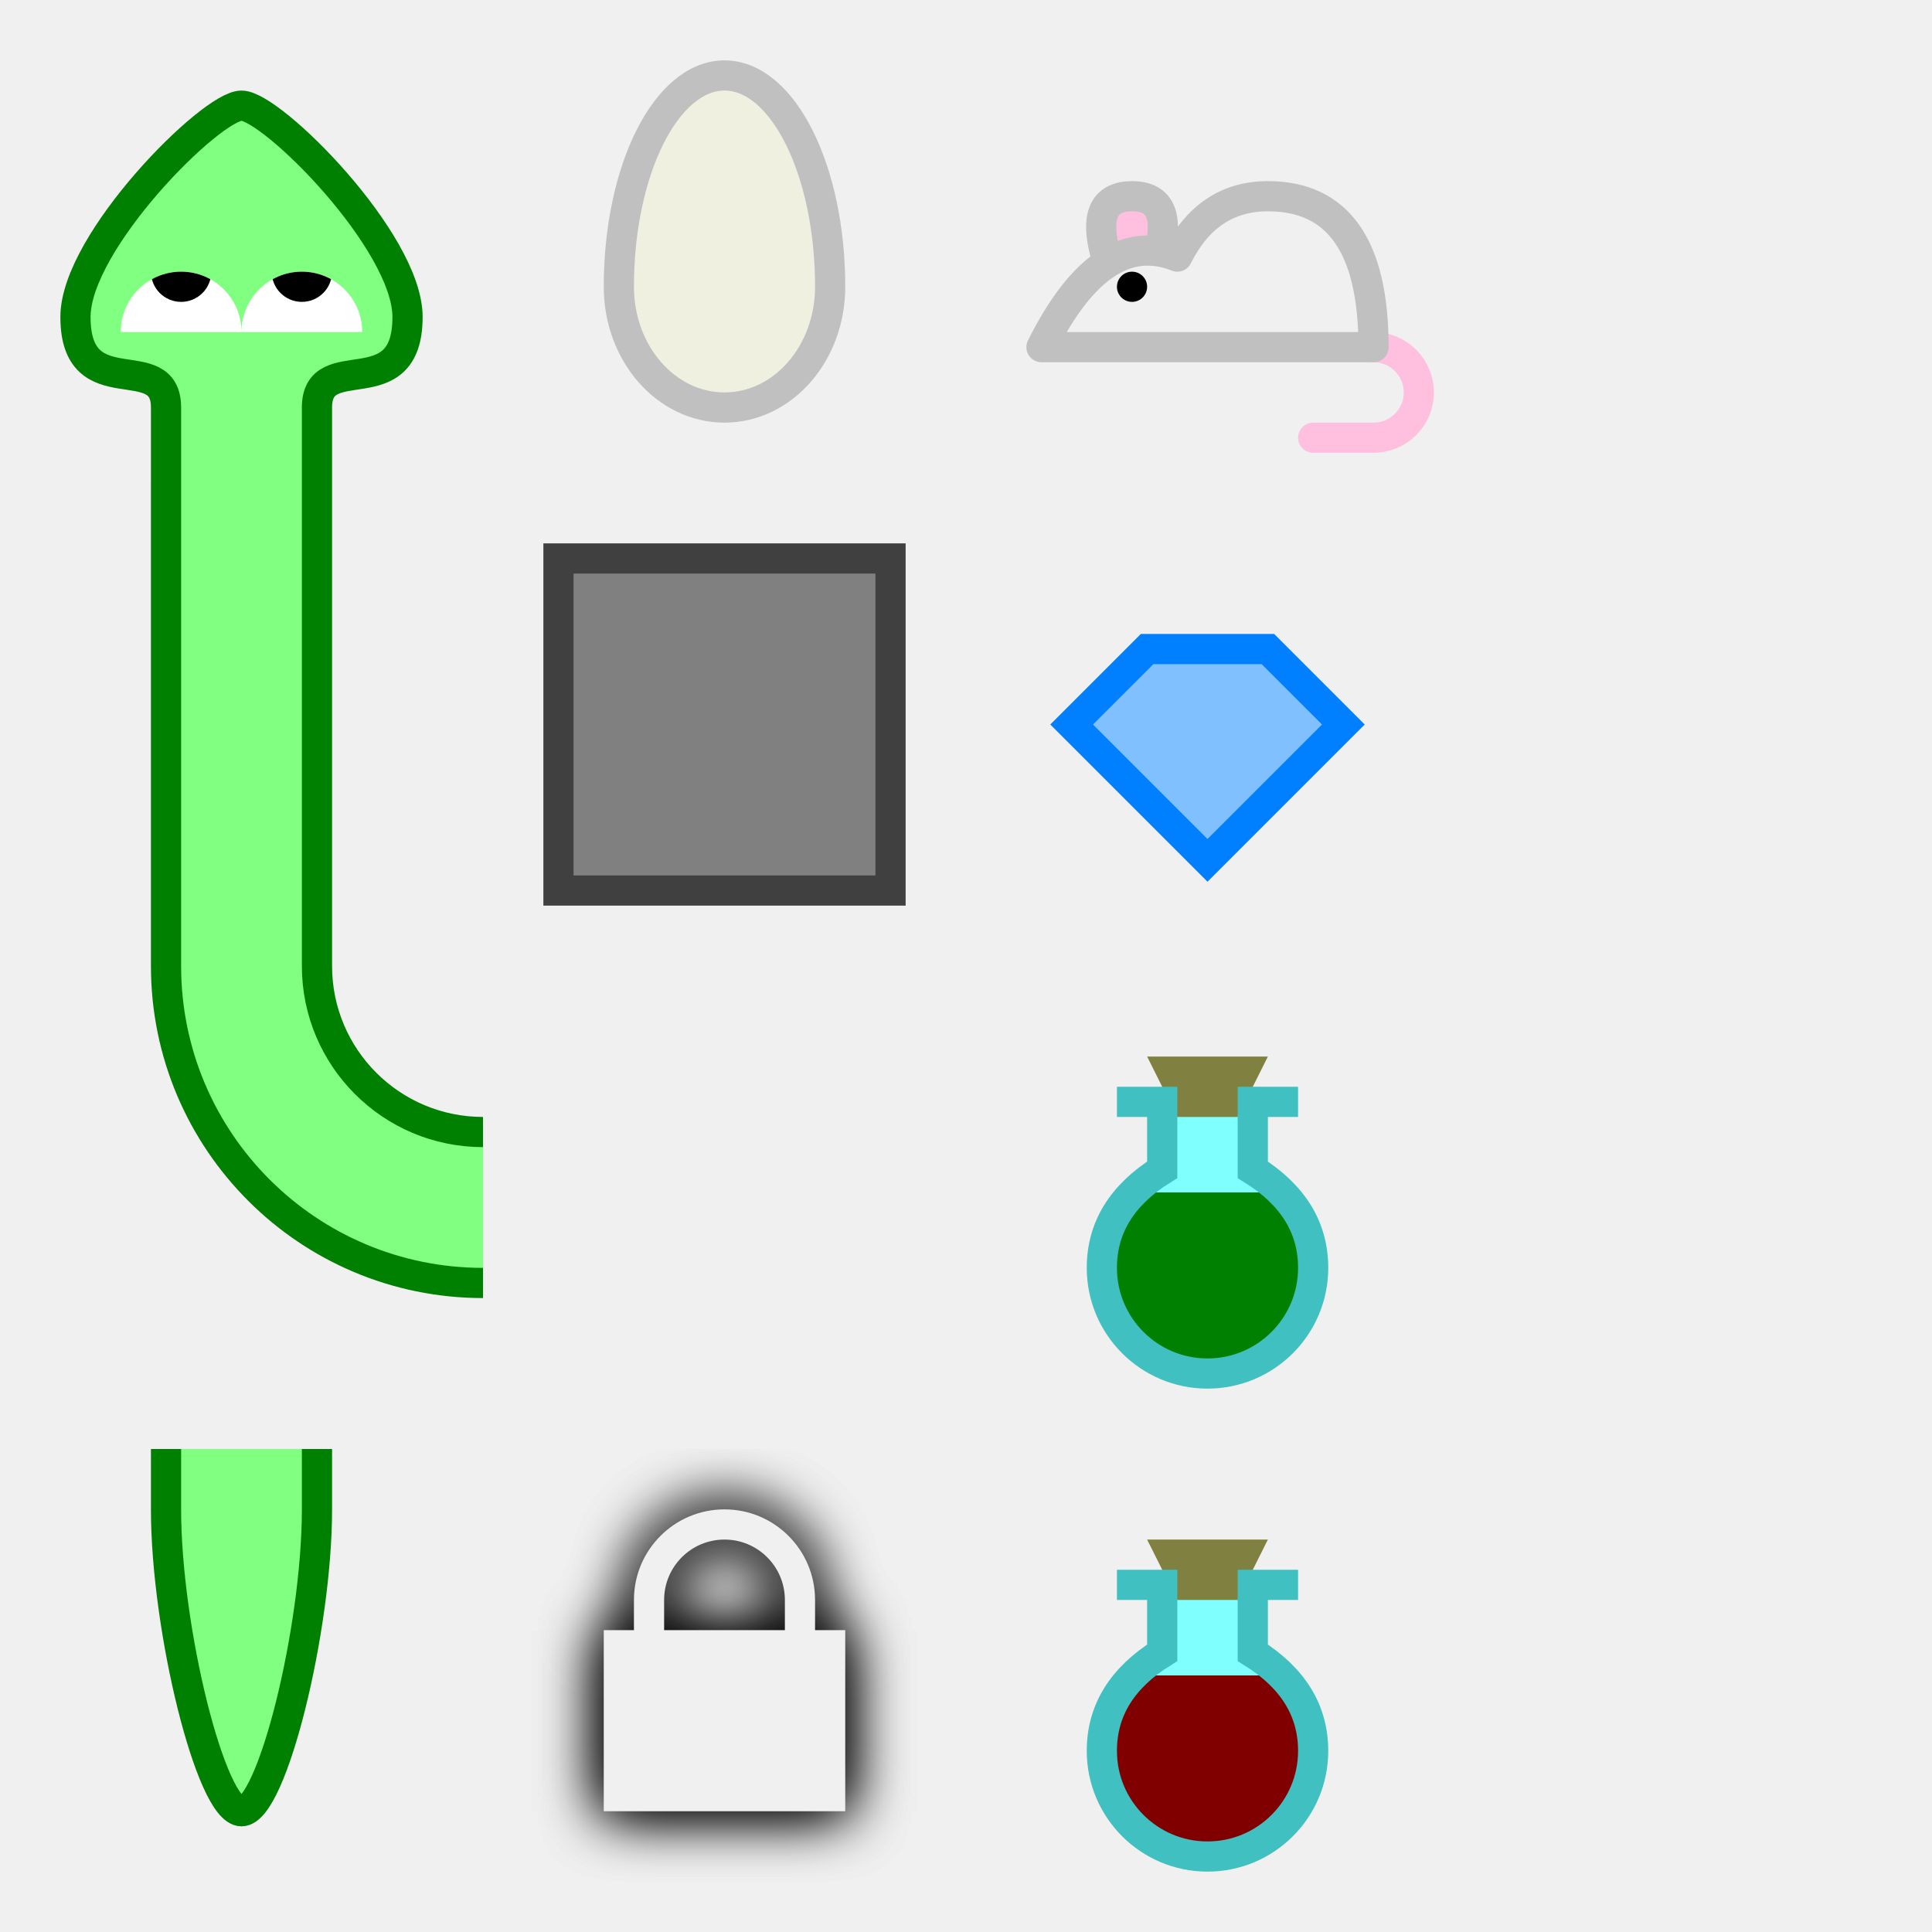
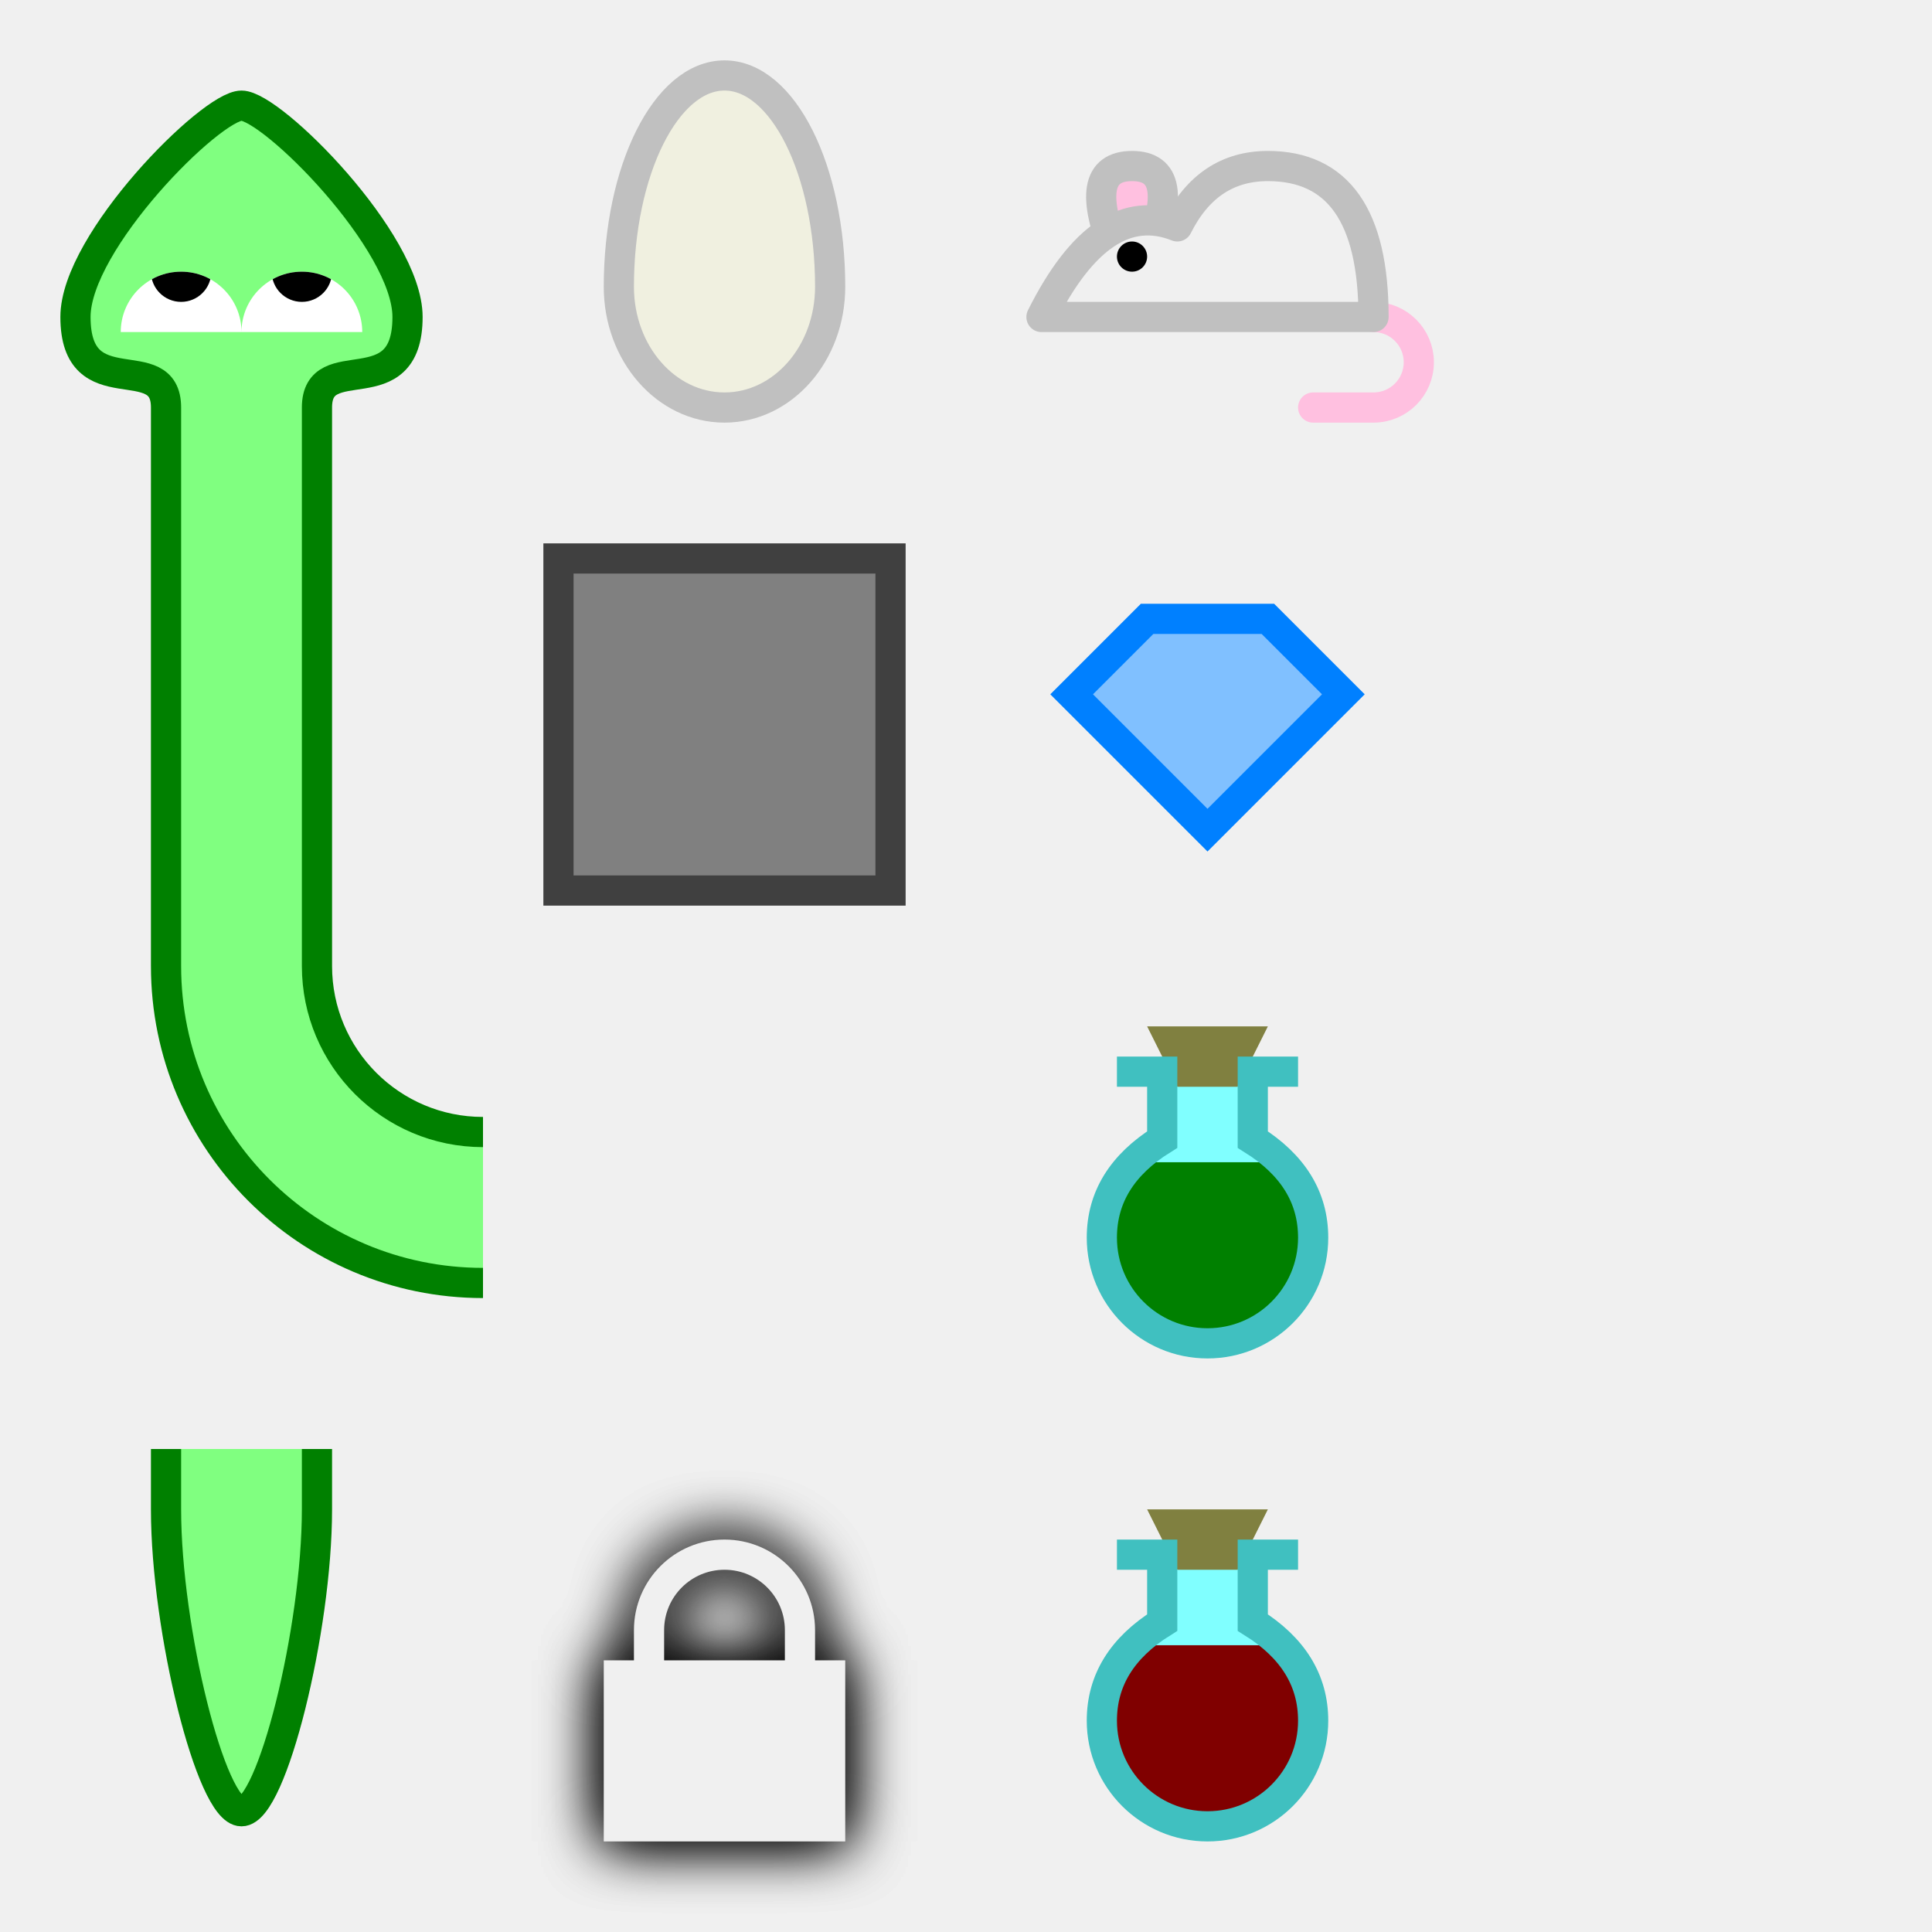
<svg xmlns="http://www.w3.org/2000/svg" xmlns:xlink="http://www.w3.org/1999/xlink" version="1.0" viewBox="0,0 128,128">
  <defs>
    <clipPath id="snake-eye-clip">
      <path d="M 0,6 H -8 A 4,4 0 0,1 0,6 M 0,6 H 8 A 4,4 0 0,0 0,6" />
    </clipPath>
    <clipPath id="potion-clip">
-       <rect x="-7" y="-1" width="14" height="12" />
+       <rect x="-7" y="-3" width="14" height="12" />
    </clipPath>
    <g id="potion-template">
-       <path d="M -3,-7 V -2.5 Q -7,0 -7,4 A 7,7 0 0,0 7,4                   Q 7,0 3,-2.5 V -7" fill="#80ffff" />
-       <path d="M -4,-10 L -2,-6 L 2,-6 L 4,-10 Z" fill="#808040" />
-       <circle cx="0" cy="4" r="7" clip-path="url(#potion-clip)" />
-       <path d="M -6,-7 H -3 V -2.5 Q -7,0 -7,4 A 7,7 0 0,0 7,4                   Q 7,0 3,-2.5 V -7 H 6" fill="none" stroke="#40c0c0" stroke-width="2" />
+       <path d="M -3,-9 V -4.5 Q -7,-2 -7,2 A 7,7 0 0,0 7,2                   Q 7,-2 3,-4.5 V -9" fill="#80ffff" />
+       <path d="M -4,-12 L -2,-8 L 2,-8 L 4,-12 Z" fill="#808040" />
+       <circle cx="0" cy="2" r="7" clip-path="url(#potion-clip)" />
+       <path d="M -6,-9 H -3 V -4.5 Q -7,-2 -7,2 A 7,7 0 0,0 7,2                   Q 7,-2 3,-4.5 V -9 H 6" fill="none" stroke="#40c0c0" stroke-width="2" />
    </g>
    <clipPath id="leck-clip">
      <rect x="-16" y="-16" width="32" height="32" />
    </clipPath>
    <filter id="leck-filter">
      <feGaussianBlur in="SourceGraphic" stdDeviation="2" result="blurred" />
      <feComposite in="blurred" in2="blurred" operator="arithmetic" k1="-1" k2="2" result="amplified" />
      <feComposite in="SourceGraphic" in2="amplified" operator="arithmetic" k1="-1" k3="1" />
    </filter>
  </defs>
  <g id="snake" fill="#80ff80" stroke="#008000" stroke-width="2">
    <g id="head" transform="translate(16,16)">
      <path d="M -5,16 V 11 C -5,7 -11,11 -11,5 C -11,0 -2,-9 0,-9                 C 2,-9 11,0 11,5 C 11,11 5,7 5,11 V 16" />
      <g clip-path="url(#snake-eye-clip)" stroke="none">
        <rect x="-8" y="2" width="16" height="4" fill="white" />
        <circle cx="-4" cy="2" r="2" fill="black" />
        <circle cx="4" cy="2" r="2" fill="black" />
      </g>
    </g>
    <g id="body" transform="translate(16,48)">
      <rect x="-5" y="-16" width="10" height="32" stroke="none" />
      <path d="M -5,-16 V 16 M 5,-16 V 16" fill="none" />
    </g>
    <g id="curve" transform="translate(16,80)">
      <path d="M -5,-16 A 21,21 0 0,0 16,5 L 16,-5 A 11,11 0 0,1 5,-16 Z" stroke="none" />
      <path d="M -5,-16 A 21,21 0 0,0 16,5 M 5,-16 A 11,11 0 0,0 16,-5" fill="none" />
    </g>
    <g id="tail" transform="translate(16,112)">
      <path d="M -5,-16 V -12 C -5,-4 -2,8 0,8 C 2,8 5,-4 5,-12 V -16" />
    </g>
  </g>
  <g id="egg" transform="translate(48,16)">
    <path d="M -7,3 A 7,14 0 0,1 7,3 A 7,8 0 0,1 -7,3 Z" fill="#f0f0e0" stroke="#c0c0c0" stroke-width="2" />
  </g>
  <g id="obstacle" transform="translate(48,48)">
    <rect x="-11" y="-11" width="22" height="22" fill="#808080" stroke="#404040" stroke-width="2" />
  </g>
  <g id="leck" transform="translate(48,112)">
    <g clip-path="url(#leck-clip)" filter="url(#leck-filter)">
      <rect x="-16" y="-16" width="32" height="32" opacity="0" />
-       <path d="M -8,8 V -4 H -6 V -6 A 6,6 0 0,1 6,-6 V -4 H 8 V 8 Z                   M -4,-4 H 4 V -6 A 4,4 0 0,0 -4,-6 Z" />
+       <path d="M -8,10 V -2 H -6 V -4 A 6,6 0 0,1 6,-4 V -2 H 8 V 10 Z                   M -4,-2 H 4 V -4 A 4,4 0 0,0 -4,-4 Z" />
    </g>
  </g>
  <g id="mouse" transform="translate(80,16)">
-     <path d="M -6,3 Q -8.5,-3 -5,-3 Q -1.5,-3 -4,3" fill="#ffc0e0" stroke="#c0c0c0" stroke-width="2" />
-     <path d="M 11,7 A 2,2 0 0,1 11,13 L 7,13" fill="none" stroke="#ffc0e0" stroke-width="2" stroke-linecap="round" />
-     <path d="M -11,7 Q -7,-1 -2,1 Q 0,-3 4,-3 Q 11,-3 11,7 Z" fill="#f0f0f0" stroke="#c0c0c0" stroke-width="2" stroke-linejoin="round" />
-     <circle cx="-5" cy="3" r="1" fill="black" />
+     <path d="M -6,1 Q -8.5,-5 -5,-5 Q -1.5,-5 -4,1" fill="#ffc0e0" stroke="#c0c0c0" stroke-width="2" />
+     <path d="M 11,5 A 2,2 0 0,1 11,11 L 7,11" fill="none" stroke="#ffc0e0" stroke-width="2" stroke-linecap="round" />
+     <path d="M -11,5 Q -7,-3 -2,-1 Q 0,-5 4,-5 Q 11,-5 11,5 Z" fill="#f0f0f0" stroke="#c0c0c0" stroke-width="2" stroke-linejoin="round" />
+     <circle cx="-5" cy="1" r="1" fill="black" />
  </g>
  <g id="gem" transform="translate(80,48)">
-     <path d="M 0,9 L 9,0 L 4,-5 L -4,-5 L -9,0 Z" fill="#80c0ff" stroke="#0080ff" stroke-width="2" />
+     <path d="M 0,7 L 9,-2 L 4,-7 L -4,-7 L -9,-2 Z" fill="#80c0ff" stroke="#0080ff" stroke-width="2" />
  </g>
  <g id="potion-green" transform="translate(80,80)">
    <use xlink:href="#potion-template" x="0" y="0" fill="#008000" />
  </g>
  <g id="potion-red" transform="translate(80,112)">
    <use xlink:href="#potion-template" x="0" y="0" fill="#800000" />
  </g>
</svg>
